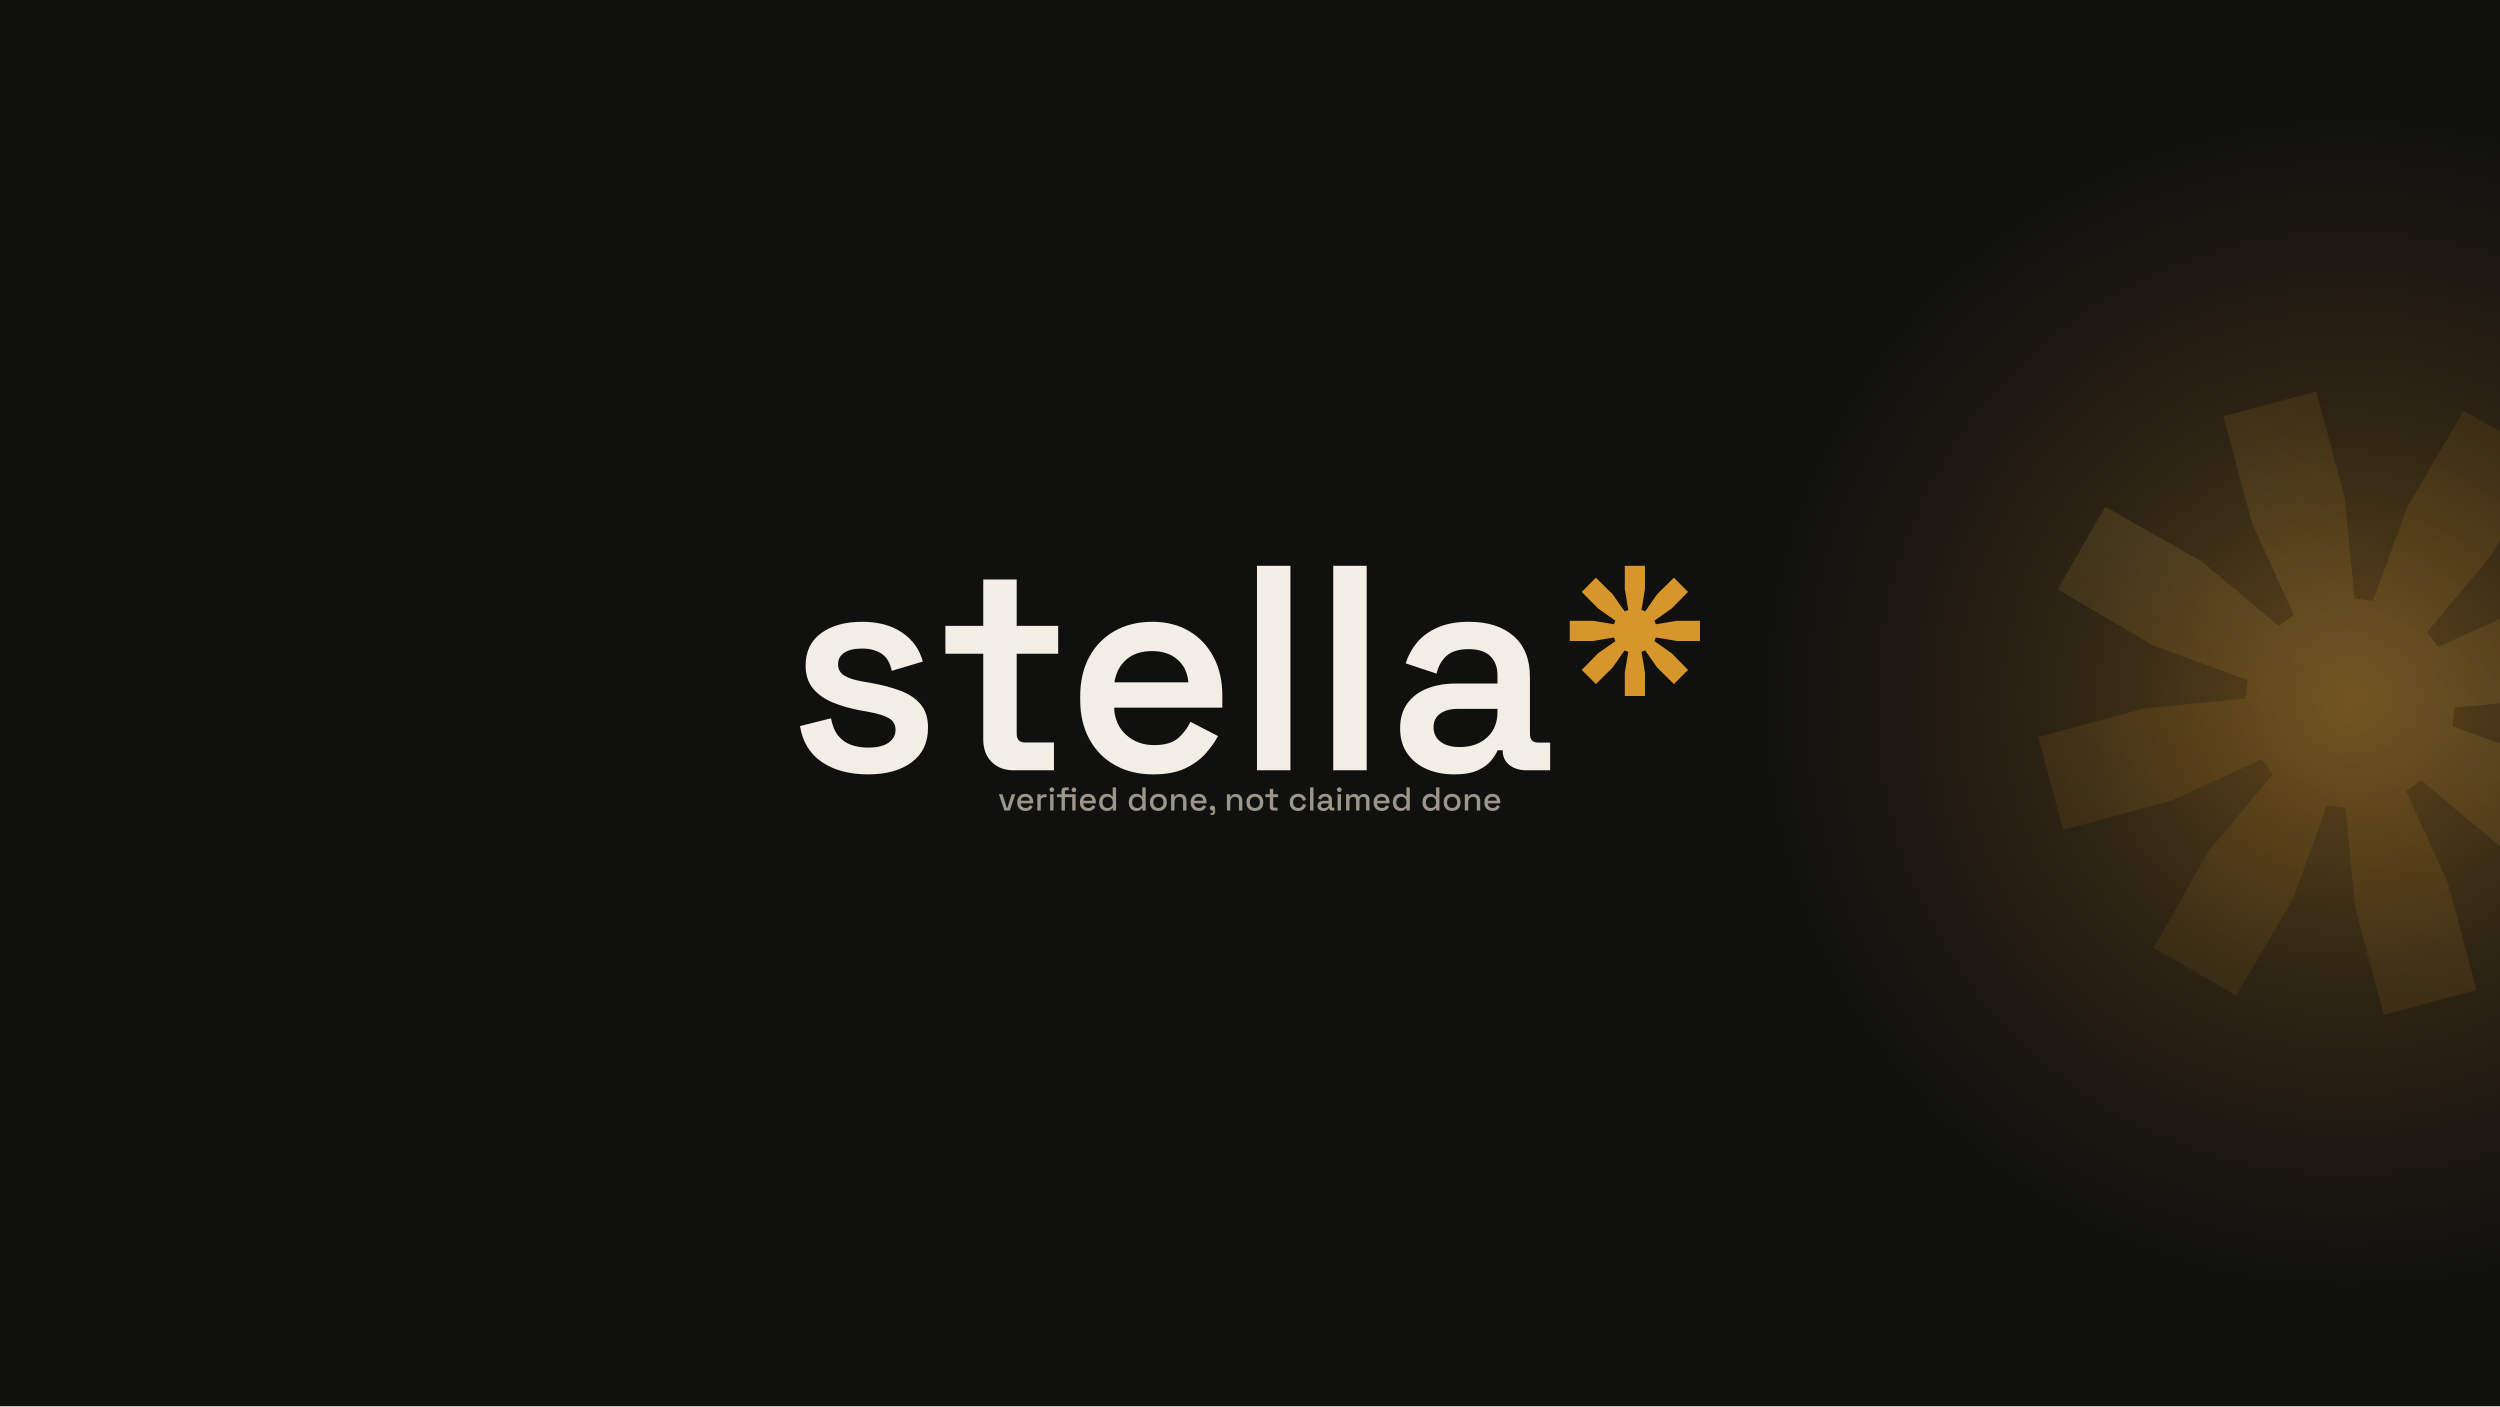
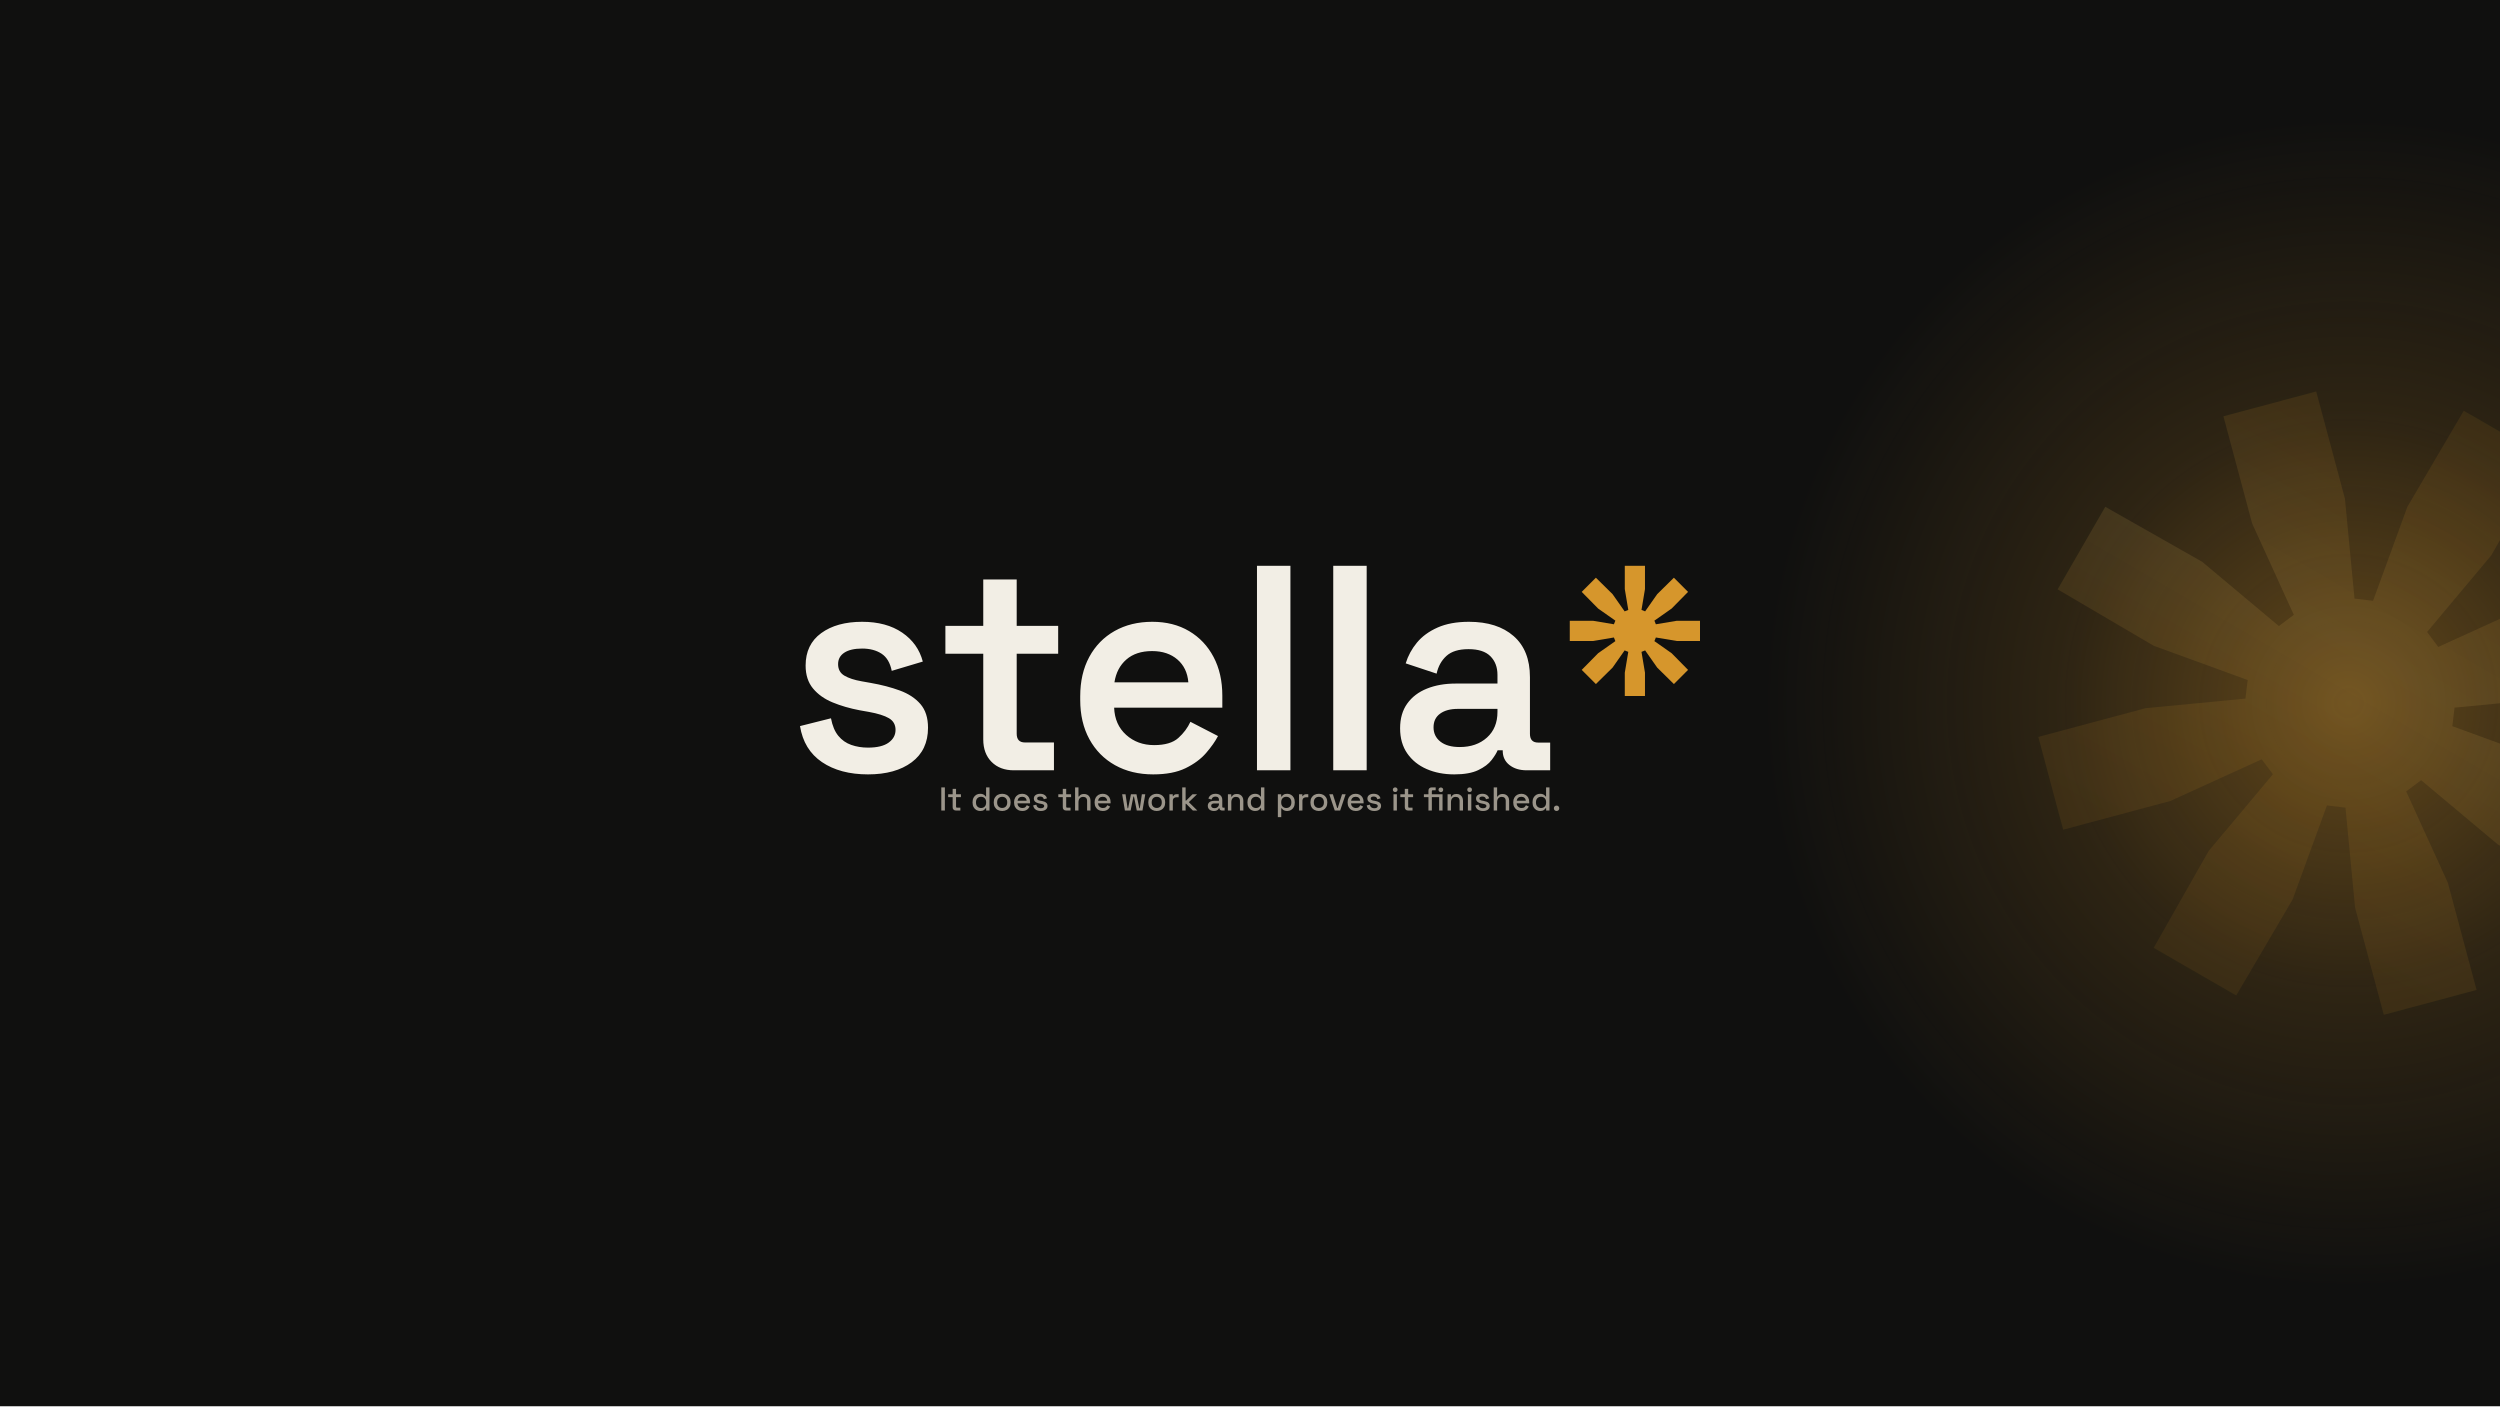
<svg xmlns="http://www.w3.org/2000/svg" width="2560" height="1440" viewBox="0 0 2560 1440">
  <defs>
    <radialGradient id="g-s77">
      <stop offset="0" stop-color="#D6962C" stop-opacity="0.42" />
      <stop offset="0.5" stop-color="#D6962C" stop-opacity="0.147" />
      <stop offset="1" stop-color="#D6962C" stop-opacity="0" />
    </radialGradient>
    <linearGradient id="sheen-s78" x1="0" y1="1" x2="1" y2="0">
      <stop offset="0" stop-color="#8B5E1A" />
      <stop offset="0.38" stop-color="#D6962C" />
      <stop offset="0.56" stop-color="#F1C364" />
      <stop offset="0.74" stop-color="#D6962C" />
      <stop offset="1" stop-color="#8B5E1A" />
    </linearGradient>
  </defs>
  <rect width="2560" height="1440" fill="#10100F" />
  <circle cx="2406.4" cy="720.0" r="602.8" fill="url(#g-s77)" />
  <g opacity="0.12" transform="translate(2406.40,720.00) rotate(-15) scale(10.81295) translate(-35.225,62.820)">
    <path class="accent" d="M5.885 -58.271V-67.369H16.385L25.772 -65.796L26.43 -67.438L18.669 -72.882L11.267 -80.393L17.652 -86.778L25.163 -79.376L30.607 -71.615L32.249 -72.273L30.676 -81.66V-92.16H39.774V-81.66L38.2 -72.273L39.843 -71.615L45.287 -79.376L52.798 -86.778L59.183 -80.393L51.781 -72.882L44.02 -67.438L44.678 -65.796L54.065 -67.369H64.565V-58.271H54.065L44.678 -59.845L44.02 -58.202L51.781 -52.758L59.183 -45.247L52.798 -38.862L45.287 -46.264L39.843 -54.025L38.2 -53.367L39.774 -43.98V-33.48H30.676V-43.98L32.249 -53.367L30.607 -54.025L25.163 -46.264L17.652 -38.862L11.267 -45.247L18.669 -52.758L26.43 -58.202L25.772 -59.845L16.385 -58.271Z" fill="url(#sheen-s78)" />
  </g>
  <g transform="translate(819.20,579.35) scale(2.2725)">
    <path d="M30.646 94.003Q18.083 94.003 9.909 88.474Q1.735 82.944 0 72.237L13.959 68.725Q14.904 73.748 17.26 76.623Q19.617 79.498 23.096 80.721Q26.575 81.943 30.646 81.943Q36.808 81.943 39.93 79.695Q43.052 77.447 43.052 73.958Q43.052 70.447 40.085 68.697Q37.117 66.948 31.025 65.848L26.924 65.121Q20.216 63.85 14.693 61.569Q9.17 59.288 5.851 55.276Q2.531 51.264 2.531 44.974Q2.531 35.485 9.537 30.365Q16.543 25.245 27.99 25.245Q38.918 25.245 46.055 30.128Q53.193 35.011 55.339 43.164L41.34 47.35Q40.241 41.887 36.716 39.596Q33.191 37.305 27.99 37.305Q22.813 37.305 19.989 39.147Q17.165 40.988 17.165 44.322Q17.165 47.851 20.028 49.526Q22.892 51.201 27.783 52.06L31.884 52.788Q39.119 54.058 44.982 56.208Q50.846 58.357 54.266 62.315Q57.686 66.273 57.686 72.981Q57.686 83.043 50.351 88.523Q43.016 94.003 30.646 94.003Z M96.32 92.16Q90.1 92.16 86.337 88.386Q82.575 84.613 82.575 78.244V39.629H65.513V27.088H82.575V6.168H97.644V27.088H116.332V39.629H97.644V75.67Q97.644 79.62 101.376 79.62H114.43V92.16Z M159.134 94.003Q149.368 94.003 141.953 89.856Q134.537 85.709 130.401 78.15Q126.266 70.591 126.266 60.414V58.834Q126.266 48.634 130.347 41.087Q134.429 33.54 141.767 29.392Q149.105 25.245 158.755 25.245Q168.251 25.245 175.326 29.432Q182.401 33.619 186.351 41.097Q190.301 48.575 190.301 58.535V63.943H141.551Q141.838 71.579 146.957 76.195Q152.077 80.811 159.568 80.811Q166.892 80.811 170.471 77.599Q174.051 74.386 175.923 70.308L188.355 76.727Q186.489 80.311 183 84.349Q179.511 88.388 173.764 91.196Q168.018 94.003 159.134 94.003ZM141.683 52.535H174.992Q174.465 46.044 170.07 42.241Q165.674 38.437 158.647 38.437Q151.425 38.437 147.061 42.241Q142.697 46.044 141.683 52.535Z M205.918 92.16V0H220.987V92.16Z M240.281 92.16V0H255.349V92.16Z M294.803 94.003Q287.872 94.003 282.354 91.591Q276.835 89.178 273.621 84.539Q270.407 79.899 270.407 73.254Q270.407 66.586 273.621 62.101Q276.835 57.616 282.505 55.347Q288.174 53.078 295.409 53.078H314.282V49.138Q314.282 43.977 311.109 40.773Q307.936 37.568 301.225 37.568Q294.645 37.568 291.283 40.629Q287.921 43.691 286.861 48.605L272.925 43.977Q274.505 38.859 277.983 34.642Q281.46 30.426 287.284 27.836Q293.108 25.245 301.442 25.245Q314.206 25.245 321.561 31.673Q328.916 38.102 328.916 50.184V75.716Q328.916 79.666 332.602 79.666H338.03V92.16H327.431Q322.698 92.16 319.677 89.779Q316.655 87.397 316.655 83.401V83.132H314.361Q313.627 84.942 311.634 87.544Q309.641 90.146 305.622 92.074Q301.603 94.003 294.803 94.003ZM297.285 81.68Q304.816 81.68 309.549 77.404Q314.282 73.129 314.282 65.848V64.486H296.41Q291.41 64.486 288.443 66.633Q285.476 68.781 285.476 72.796Q285.476 76.812 288.574 79.246Q291.673 81.68 297.285 81.68Z" fill="#F2EEE5" />
    <path d="M346.864 33.889V24.791H357.364L366.751 26.364L367.409 24.722L359.648 19.278L352.245 11.767L358.631 5.381L366.142 12.784L371.586 20.545L373.228 19.887L371.655 10.5V0H380.753V10.5L379.179 19.887L380.822 20.545L386.266 12.784L393.777 5.381L400.162 11.767L392.76 19.278L384.998 24.722L385.657 26.364L395.044 24.791H405.544V33.889H395.044L385.657 32.315L384.998 33.958L392.76 39.402L400.162 46.913L393.777 53.298L386.266 45.896L380.822 38.135L379.179 38.793L380.753 48.18V58.68H371.655V48.18L373.228 38.793L371.586 38.135L366.142 45.896L358.631 53.298L352.245 46.913L359.648 39.402L367.409 33.958L366.751 32.315L357.364 33.889Z" fill="#D6962C" />
  </g>
-   <path d="M1028.49 829.98 1022.86 813.314H1026.56L1030.99 827.412H1031.52L1035.95 813.314H1039.65L1034.02 829.98Z M1050.09 830.454Q1047.58 830.454 1045.68 829.388Q1043.78 828.322 1042.72 826.382Q1041.66 824.442 1041.66 821.85V821.444Q1041.66 818.84 1042.71 816.906Q1043.76 814.972 1045.63 813.906Q1047.51 812.84 1049.97 812.84Q1052.38 812.84 1054.19 813.892Q1056 814.945 1057.01 816.843Q1058.03 818.742 1058.03 821.29V822.615H1045.18Q1045.26 824.814 1046.68 826.104Q1048.09 827.395 1050.18 827.395Q1052.15 827.395 1053.15 826.522Q1054.14 825.648 1054.66 824.5L1057.57 825.972Q1057.08 826.934 1056.19 827.978Q1055.29 829.022 1053.83 829.738Q1052.36 830.454 1050.09 830.454ZM1045.22 819.931H1054.49Q1054.35 818.05 1053.13 816.974Q1051.9 815.899 1049.95 815.899Q1047.96 815.899 1046.73 816.974Q1045.5 818.05 1045.22 819.931Z M1062.23 829.98V813.314H1065.65V815.268H1066.19Q1066.59 814.217 1067.48 813.732Q1068.37 813.246 1069.69 813.246H1071.69V816.373H1069.57Q1067.86 816.373 1066.79 817.301Q1065.72 818.229 1065.72 820.177V829.98Z M1075.33 829.98V813.314H1078.81V829.98ZM1077.07 811.043Q1076.06 811.043 1075.37 810.382Q1074.67 809.72 1074.67 808.668Q1074.67 807.603 1075.37 806.948Q1076.06 806.292 1077.07 806.292Q1078.11 806.292 1078.79 806.948Q1079.47 807.603 1079.47 808.668Q1079.47 809.72 1078.79 810.382Q1078.11 811.043 1077.07 811.043Z M1087 829.98V816.241H1082.34V813.314H1087V809.656Q1087 808.108 1087.91 807.2Q1088.81 806.292 1090.35 806.292H1094.41V809.219H1091.46Q1090.49 809.219 1090.49 810.234V813.314H1097.96V816.241H1090.49V829.98ZM1097.96 829.98V813.314H1101.45V829.98ZM1099.71 811.131Q1098.7 811.131 1098 810.47Q1097.31 809.808 1097.31 808.756Q1097.31 807.691 1098 807.036Q1098.7 806.38 1099.71 806.38Q1100.75 806.38 1101.43 807.036Q1102.1 807.691 1102.1 808.756Q1102.1 809.808 1101.43 810.47Q1100.75 811.131 1099.71 811.131Z M1114.22 830.454Q1111.71 830.454 1109.81 829.388Q1107.9 828.322 1106.84 826.382Q1105.78 824.442 1105.78 821.85V821.444Q1105.78 818.84 1106.83 816.906Q1107.88 814.972 1109.76 813.906Q1111.64 812.84 1114.09 812.84Q1116.51 812.84 1118.32 813.892Q1120.12 814.945 1121.14 816.843Q1122.16 818.742 1122.16 821.29V822.615H1109.31Q1109.39 824.814 1110.8 826.104Q1112.22 827.395 1114.31 827.395Q1116.28 827.395 1117.27 826.522Q1118.27 825.648 1118.79 824.5L1121.7 825.972Q1121.21 826.934 1120.31 827.978Q1119.42 829.022 1117.95 829.738Q1116.49 830.454 1114.22 830.454ZM1109.34 819.931H1118.62Q1118.48 818.05 1117.25 816.974Q1116.03 815.899 1114.07 815.899Q1112.09 815.899 1110.86 816.974Q1109.63 818.05 1109.34 819.931Z M1133.25 830.454Q1131.18 830.454 1129.42 829.444Q1127.66 828.434 1126.6 826.511Q1125.55 824.588 1125.55 821.894V821.4Q1125.55 818.706 1126.6 816.783Q1127.65 814.86 1129.4 813.85Q1131.16 812.84 1133.25 812.84Q1134.88 812.84 1135.98 813.243Q1137.09 813.645 1137.79 814.264Q1138.49 814.882 1138.86 815.574H1139.4V806.292H1142.88V829.98H1139.47V827.606H1138.93Q1138.31 828.696 1137 829.575Q1135.69 830.454 1133.25 830.454ZM1134.25 827.395Q1136.51 827.395 1137.97 825.942Q1139.44 824.489 1139.44 821.804V821.49Q1139.44 818.804 1137.99 817.352Q1136.53 815.899 1134.25 815.899Q1132 815.899 1130.53 817.352Q1129.05 818.804 1129.05 821.49V821.804Q1129.05 824.489 1130.53 825.942Q1132 827.395 1134.25 827.395Z M1163.57 830.454Q1161.5 830.454 1159.74 829.444Q1157.98 828.434 1156.92 826.511Q1155.87 824.588 1155.87 821.894V821.4Q1155.87 818.706 1156.92 816.783Q1157.97 814.86 1159.72 813.85Q1161.48 812.84 1163.57 812.84Q1165.2 812.84 1166.31 813.243Q1167.41 813.645 1168.11 814.264Q1168.81 814.882 1169.18 815.574H1169.72V806.292H1173.2V829.98H1169.79V827.606H1169.25Q1168.63 828.696 1167.32 829.575Q1166.01 830.454 1163.57 830.454ZM1164.57 827.395Q1166.83 827.395 1168.29 825.942Q1169.76 824.489 1169.76 821.804V821.49Q1169.76 818.804 1168.31 817.352Q1166.85 815.899 1164.57 815.899Q1162.32 815.899 1160.85 817.352Q1159.37 818.804 1159.37 821.49V821.804Q1159.37 824.489 1160.85 825.942Q1162.32 827.395 1164.57 827.395Z M1186.19 830.454Q1183.69 830.454 1181.73 829.421Q1179.78 828.388 1178.67 826.465Q1177.56 824.542 1177.56 821.894V821.4Q1177.56 818.752 1178.67 816.829Q1179.78 814.906 1181.73 813.873Q1183.69 812.84 1186.19 812.84Q1188.7 812.84 1190.65 813.873Q1192.61 814.906 1193.72 816.829Q1194.82 818.752 1194.82 821.4V821.894Q1194.82 824.542 1193.72 826.465Q1192.61 828.388 1190.65 829.421Q1188.7 830.454 1186.19 830.454ZM1186.19 827.351Q1188.49 827.351 1189.91 825.88Q1191.34 824.41 1191.34 821.804V821.49Q1191.34 818.884 1189.93 817.414Q1188.51 815.943 1186.19 815.943Q1183.91 815.943 1182.48 817.414Q1181.04 818.884 1181.04 821.49V821.804Q1181.04 824.41 1182.48 825.88Q1183.91 827.351 1186.19 827.351Z M1199.18 829.98V813.314H1202.6V815.809H1203.14Q1203.61 814.776 1204.82 813.898Q1206.04 813.019 1208.43 813.019Q1210.34 813.019 1211.81 813.863Q1213.29 814.706 1214.13 816.256Q1214.98 817.806 1214.98 819.963V829.98H1211.49V820.231Q1211.49 818.051 1210.42 817.021Q1209.34 815.991 1207.42 815.991Q1205.26 815.991 1203.96 817.424Q1202.67 818.857 1202.67 821.559V829.98Z M1227.62 830.454Q1225.1 830.454 1223.2 829.388Q1221.3 828.322 1220.24 826.382Q1219.18 824.442 1219.18 821.85V821.444Q1219.18 818.84 1220.23 816.906Q1221.28 814.972 1223.16 813.906Q1225.04 812.84 1227.49 812.84Q1229.9 812.84 1231.71 813.892Q1233.52 814.945 1234.54 816.843Q1235.55 818.742 1235.55 821.29V822.615H1222.71Q1222.79 824.814 1224.2 826.104Q1225.62 827.395 1227.71 827.395Q1229.68 827.395 1230.67 826.522Q1231.67 825.648 1232.19 824.5L1235.09 825.972Q1234.61 826.934 1233.71 827.978Q1232.82 829.022 1231.35 829.738Q1229.88 830.454 1227.62 830.454ZM1222.74 819.931H1232.01Q1231.88 818.05 1230.65 816.974Q1229.42 815.899 1227.47 815.899Q1225.48 815.899 1224.26 816.974Q1223.03 818.05 1222.74 819.931Z M1239.55 834.587V832.594H1240.69Q1242.09 832.594 1242.09 831.203V830.12H1241.56Q1240.39 830.12 1239.62 829.409Q1238.84 828.697 1238.84 827.599Q1238.84 826.435 1239.62 825.702Q1240.39 824.968 1241.56 824.968Q1242.74 824.968 1243.51 825.725Q1244.28 826.481 1244.28 827.711V831.224Q1244.28 834.587 1240.93 834.587Z M1256.34 829.98V813.314H1259.75V815.809H1260.29Q1260.77 814.776 1261.98 813.898Q1263.19 813.019 1265.59 813.019Q1267.49 813.019 1268.97 813.863Q1270.45 814.706 1271.29 816.256Q1272.13 817.806 1272.13 819.963V829.98H1268.65V820.231Q1268.65 818.051 1267.57 817.021Q1266.49 815.991 1264.58 815.991Q1262.41 815.991 1261.12 817.424Q1259.82 818.857 1259.82 821.559V829.98Z M1284.97 830.454Q1282.47 830.454 1280.51 829.421Q1278.56 828.388 1277.45 826.465Q1276.34 824.542 1276.34 821.894V821.4Q1276.34 818.752 1277.45 816.829Q1278.56 814.906 1280.51 813.873Q1282.47 812.84 1284.97 812.84Q1287.48 812.84 1289.43 813.873Q1291.39 814.906 1292.49 816.829Q1293.6 818.752 1293.6 821.4V821.894Q1293.6 824.542 1292.49 826.465Q1291.39 828.388 1289.43 829.421Q1287.48 830.454 1284.97 830.454ZM1284.97 827.351Q1287.27 827.351 1288.69 825.88Q1290.12 824.41 1290.12 821.804V821.49Q1290.12 818.884 1288.7 817.414Q1287.29 815.943 1284.97 815.943Q1282.69 815.943 1281.25 817.414Q1279.82 818.884 1279.82 821.49V821.804Q1279.82 824.41 1281.25 825.88Q1282.69 827.351 1284.97 827.351Z M1303.62 829.98Q1302.08 829.98 1301.18 829.072Q1300.27 828.164 1300.27 826.616V816.241H1295.7V813.314H1300.27V807.771H1303.76V813.314H1308.76V816.241H1303.76V826.038Q1303.76 827.053 1304.73 827.053H1308.19V829.98Z M1329.24 830.454Q1326.81 830.454 1324.87 829.433Q1322.92 828.412 1321.8 826.483Q1320.67 824.554 1320.67 821.86V821.434Q1320.67 818.728 1321.8 816.805Q1322.92 814.882 1324.87 813.861Q1326.81 812.84 1329.24 812.84Q1331.63 812.84 1333.32 813.704Q1335.02 814.568 1336.04 816.028Q1337.06 817.488 1337.36 819.254L1333.98 819.968Q1333.83 818.847 1333.28 817.934Q1332.74 817.021 1331.75 816.482Q1330.77 815.943 1329.3 815.943Q1327.84 815.943 1326.67 816.596Q1325.5 817.249 1324.83 818.491Q1324.15 819.733 1324.15 821.49V821.804Q1324.15 823.561 1324.83 824.802Q1325.5 826.044 1326.67 826.697Q1327.84 827.351 1329.3 827.351Q1331.5 827.351 1332.65 826.21Q1333.8 825.07 1334.09 823.303L1337.47 824.083Q1337.08 825.806 1336.05 827.266Q1335.02 828.726 1333.32 829.59Q1331.63 830.454 1329.24 830.454Z M1341.51 829.98V806.292H1345V829.98Z M1355.33 830.454Q1353.56 830.454 1352.14 829.84Q1350.73 829.225 1349.91 828.042Q1349.08 826.858 1349.08 825.168Q1349.08 823.466 1349.91 822.328Q1350.73 821.19 1352.17 820.616Q1353.61 820.041 1355.44 820.041H1360.54V818.963Q1360.54 817.495 1359.65 816.609Q1358.76 815.723 1356.94 815.723Q1355.15 815.723 1354.2 816.569Q1353.25 817.415 1352.94 818.791L1349.7 817.732Q1350.11 816.386 1351 815.285Q1351.89 814.183 1353.38 813.512Q1354.86 812.84 1356.98 812.84Q1360.23 812.84 1362.08 814.486Q1363.93 816.133 1363.93 819.197V826.061Q1363.93 827.076 1364.88 827.076H1366.32V829.98H1363.71Q1362.53 829.98 1361.79 829.365Q1361.05 828.75 1361.05 827.711V827.606H1360.51Q1360.27 828.131 1359.72 828.808Q1359.17 829.486 1358.12 829.97Q1357.07 830.454 1355.33 830.454ZM1355.86 827.571Q1357.94 827.571 1359.24 826.371Q1360.54 825.171 1360.54 823.087V822.725H1355.65Q1354.26 822.725 1353.41 823.321Q1352.56 823.918 1352.56 825.068Q1352.56 826.219 1353.45 826.895Q1354.33 827.571 1355.86 827.571Z M1369.7 829.98V813.314H1373.19V829.98ZM1371.44 811.043Q1370.44 811.043 1369.74 810.382Q1369.05 809.72 1369.05 808.668Q1369.05 807.603 1369.74 806.948Q1370.44 806.292 1371.44 806.292Q1372.49 806.292 1373.16 806.948Q1373.84 807.603 1373.84 808.668Q1373.84 809.72 1373.16 810.382Q1372.49 811.043 1371.44 811.043Z M1378.37 829.98V813.314H1381.78V815.26H1382.32Q1382.78 814.39 1383.83 813.705Q1384.88 813.019 1386.68 813.019Q1388.55 813.019 1389.68 813.79Q1390.82 814.561 1391.38 815.737H1391.92Q1392.5 814.583 1393.61 813.801Q1394.71 813.019 1396.74 813.019Q1398.34 813.019 1399.6 813.691Q1400.87 814.363 1401.61 815.664Q1402.36 816.965 1402.36 818.865V829.98H1398.87V819.134Q1398.87 817.617 1398.04 816.793Q1397.2 815.969 1395.69 815.969Q1394.06 815.969 1393.08 817.018Q1392.1 818.067 1392.1 820.041V829.98H1388.62V819.134Q1388.62 817.617 1387.78 816.793Q1386.95 815.969 1385.44 815.969Q1383.81 815.969 1382.83 817.018Q1381.85 818.067 1381.85 820.041V829.98Z M1414.99 830.454Q1412.48 830.454 1410.58 829.388Q1408.67 828.322 1407.61 826.382Q1406.55 824.442 1406.55 821.85V821.444Q1406.55 818.84 1407.6 816.906Q1408.65 814.972 1410.53 813.906Q1412.41 812.84 1414.86 812.84Q1417.28 812.84 1419.08 813.892Q1420.89 814.945 1421.91 816.843Q1422.92 818.742 1422.92 821.29V822.615H1410.08Q1410.16 824.814 1411.57 826.104Q1412.99 827.395 1415.08 827.395Q1417.05 827.395 1418.04 826.522Q1419.04 825.648 1419.56 824.5L1422.47 825.972Q1421.98 826.934 1421.08 827.978Q1420.19 829.022 1418.72 829.738Q1417.26 830.454 1414.99 830.454ZM1410.11 819.931H1419.39Q1419.25 818.05 1418.02 816.974Q1416.8 815.899 1414.84 815.899Q1412.86 815.899 1411.63 816.974Q1410.4 818.05 1410.11 819.931Z M1434.02 830.454Q1431.95 830.454 1430.19 829.444Q1428.43 828.434 1427.37 826.511Q1426.32 824.588 1426.32 821.894V821.4Q1426.32 818.706 1427.37 816.783Q1428.42 814.86 1430.17 813.85Q1431.93 812.84 1434.02 812.84Q1435.65 812.84 1436.75 813.243Q1437.86 813.645 1438.56 814.264Q1439.26 814.882 1439.63 815.574H1440.17V806.292H1443.65V829.98H1440.24V827.606H1439.7Q1439.08 828.696 1437.77 829.575Q1436.46 830.454 1434.02 830.454ZM1435.02 827.395Q1437.28 827.395 1438.74 825.942Q1440.21 824.489 1440.21 821.804V821.49Q1440.21 818.804 1438.76 817.352Q1437.3 815.899 1435.02 815.899Q1432.77 815.899 1431.3 817.352Q1429.82 818.804 1429.82 821.49V821.804Q1429.82 824.489 1431.3 825.942Q1432.77 827.395 1435.02 827.395Z M1464.34 830.454Q1462.27 830.454 1460.51 829.444Q1458.75 828.434 1457.69 826.511Q1456.64 824.588 1456.64 821.894V821.4Q1456.64 818.706 1457.69 816.783Q1458.74 814.86 1460.49 813.85Q1462.25 812.84 1464.34 812.84Q1465.97 812.84 1467.08 813.243Q1468.18 813.645 1468.88 814.264Q1469.58 814.882 1469.95 815.574H1470.49V806.292H1473.97V829.98H1470.56V827.606H1470.02Q1469.4 828.696 1468.09 829.575Q1466.78 830.454 1464.34 830.454ZM1465.34 827.395Q1467.6 827.395 1469.06 825.942Q1470.53 824.489 1470.53 821.804V821.49Q1470.53 818.804 1469.08 817.352Q1467.62 815.899 1465.34 815.899Q1463.09 815.899 1461.62 817.352Q1460.14 818.804 1460.14 821.49V821.804Q1460.14 824.489 1461.62 825.942Q1463.09 827.395 1465.34 827.395Z M1486.96 830.454Q1484.46 830.454 1482.5 829.421Q1480.55 828.388 1479.44 826.465Q1478.33 824.542 1478.33 821.894V821.4Q1478.33 818.752 1479.44 816.829Q1480.55 814.906 1482.5 813.873Q1484.46 812.84 1486.96 812.84Q1489.47 812.84 1491.42 813.873Q1493.38 814.906 1494.49 816.829Q1495.59 818.752 1495.59 821.4V821.894Q1495.59 824.542 1494.49 826.465Q1493.38 828.388 1491.42 829.421Q1489.47 830.454 1486.96 830.454ZM1486.96 827.351Q1489.26 827.351 1490.68 825.88Q1492.11 824.41 1492.11 821.804V821.49Q1492.11 818.884 1490.7 817.414Q1489.28 815.943 1486.96 815.943Q1484.68 815.943 1483.25 817.414Q1481.81 818.884 1481.81 821.49V821.804Q1481.81 824.41 1483.25 825.88Q1484.68 827.351 1486.96 827.351Z M1499.95 829.98V813.314H1503.37V815.809H1503.91Q1504.38 814.776 1505.59 813.898Q1506.81 813.019 1509.2 813.019Q1511.11 813.019 1512.58 813.863Q1514.06 814.706 1514.9 816.256Q1515.75 817.806 1515.75 819.963V829.98H1512.26V820.231Q1512.26 818.051 1511.19 817.021Q1510.11 815.991 1508.19 815.991Q1506.03 815.991 1504.73 817.424Q1503.44 818.857 1503.44 821.559V829.98Z M1528.39 830.454Q1525.87 830.454 1523.97 829.388Q1522.07 828.322 1521.01 826.382Q1519.95 824.442 1519.95 821.85V821.444Q1519.95 818.84 1521 816.906Q1522.05 814.972 1523.93 813.906Q1525.81 812.84 1528.26 812.84Q1530.67 812.84 1532.48 813.892Q1534.29 814.945 1535.31 816.843Q1536.32 818.742 1536.32 821.29V822.615H1523.48Q1523.56 824.814 1524.97 826.104Q1526.39 827.395 1528.48 827.395Q1530.45 827.395 1531.44 826.522Q1532.44 825.648 1532.96 824.5L1535.86 825.972Q1535.38 826.934 1534.48 827.978Q1533.59 829.022 1532.12 829.738Q1530.65 830.454 1528.39 830.454ZM1523.51 819.931H1532.78Q1532.65 818.05 1531.42 816.974Q1530.19 815.899 1528.24 815.899Q1526.25 815.899 1525.03 816.974Q1523.8 818.05 1523.51 819.931Z" fill="#9B958A" />
+   <path d="M963.884 829.98V806.292H967.545V829.98Z M978.854 829.98Q977.315 829.98 976.413 829.072Q975.511 828.164 975.511 826.616V816.241H970.936V813.314H975.511V807.771H978.993V813.314H983.998V816.241H978.993V826.038Q978.993 827.053 979.964 827.053H983.426V829.98Z M1003.61 830.454Q1001.54 830.454 999.777 829.444Q998.016 828.434 996.961 826.511Q995.906 824.588 995.906 821.894V821.4Q995.906 818.706 996.955 816.783Q998.004 814.86 999.76 813.85Q1001.52 812.84 1003.61 812.84Q1005.23 812.84 1006.34 813.243Q1007.45 813.645 1008.15 814.264Q1008.85 814.882 1009.22 815.574H1009.76V806.292H1013.24V829.98H1009.82V827.606H1009.29Q1008.66 828.696 1007.36 829.575Q1006.05 830.454 1003.61 830.454ZM1004.61 827.395Q1006.87 827.395 1008.33 825.942Q1009.8 824.489 1009.8 821.804V821.49Q1009.8 818.804 1008.34 817.352Q1006.89 815.899 1004.61 815.899Q1002.36 815.899 1000.89 817.352Q999.412 818.804 999.412 821.49V821.804Q999.412 824.489 1000.89 825.942Q1002.36 827.395 1004.61 827.395Z M1026.23 830.454Q1023.73 830.454 1021.77 829.421Q1019.82 828.388 1018.71 826.465Q1017.6 824.542 1017.6 821.894V821.4Q1017.6 818.752 1018.71 816.829Q1019.82 814.906 1021.77 813.873Q1023.73 812.84 1026.23 812.84Q1028.73 812.84 1030.69 813.873Q1032.64 814.906 1033.75 816.829Q1034.86 818.752 1034.86 821.4V821.894Q1034.86 824.542 1033.75 826.465Q1032.64 828.388 1030.69 829.421Q1028.73 830.454 1026.23 830.454ZM1026.23 827.351Q1028.52 827.351 1029.95 825.88Q1031.38 824.41 1031.38 821.804V821.49Q1031.38 818.884 1029.96 817.414Q1028.55 815.943 1026.23 815.943Q1023.95 815.943 1022.51 817.414Q1021.08 818.884 1021.08 821.49V821.804Q1021.08 824.41 1022.51 825.88Q1023.95 827.351 1026.23 827.351Z M1046.85 830.454Q1044.33 830.454 1042.43 829.388Q1040.53 828.322 1039.47 826.382Q1038.41 824.442 1038.41 821.85V821.444Q1038.41 818.84 1039.46 816.906Q1040.51 814.972 1042.38 813.906Q1044.26 812.84 1046.72 812.84Q1049.13 812.84 1050.94 813.892Q1052.75 814.945 1053.76 816.843Q1054.78 818.742 1054.78 821.29V822.615H1041.94Q1042.02 824.814 1043.43 826.104Q1044.84 827.395 1046.93 827.395Q1048.9 827.395 1049.9 826.522Q1050.89 825.648 1051.42 824.5L1054.32 825.972Q1053.84 826.934 1052.94 827.978Q1052.04 829.022 1050.58 829.738Q1049.11 830.454 1046.85 830.454ZM1041.97 819.931H1051.24Q1051.11 818.05 1049.88 816.974Q1048.65 815.899 1046.7 815.899Q1044.71 815.899 1043.48 816.974Q1042.25 818.05 1041.97 819.931Z M1065.8 830.454Q1062.63 830.454 1060.52 829.032Q1058.42 827.611 1057.97 824.747L1061.22 823.956Q1061.46 825.354 1062.12 826.155Q1062.77 826.956 1063.73 827.297Q1064.69 827.638 1065.8 827.638Q1067.48 827.638 1068.37 827.007Q1069.27 826.376 1069.27 825.361Q1069.27 824.334 1068.42 823.858Q1067.57 823.381 1065.93 823.087L1064.77 822.882Q1063.08 822.567 1061.69 821.987Q1060.31 821.407 1059.48 820.393Q1058.66 819.38 1058.66 817.804Q1058.66 815.43 1060.43 814.135Q1062.21 812.84 1065.11 812.84Q1067.92 812.84 1069.73 814.098Q1071.54 815.356 1072.07 817.517L1068.83 818.451Q1068.53 816.928 1067.55 816.292Q1066.57 815.656 1065.11 815.656Q1063.67 815.656 1062.86 816.179Q1062.05 816.703 1062.05 817.672Q1062.05 818.674 1062.85 819.146Q1063.64 819.618 1065.01 819.857L1066.17 820.061Q1067.99 820.376 1069.47 820.923Q1070.94 821.469 1071.8 822.472Q1072.66 823.474 1072.66 825.163Q1072.66 827.696 1070.8 829.075Q1068.94 830.454 1065.8 830.454Z M1091.64 829.98Q1090.1 829.98 1089.2 829.072Q1088.3 828.164 1088.3 826.616V816.241H1083.72V813.314H1088.3V807.771H1091.78V813.314H1096.79V816.241H1091.78V826.038Q1091.78 827.053 1092.75 827.053H1096.21V829.98Z M1100.88 829.98V806.292H1104.36V815.662H1104.9Q1105.22 815.026 1105.85 814.42Q1106.47 813.813 1107.51 813.422Q1108.54 813.031 1110.13 813.031Q1112.03 813.031 1113.51 813.875Q1114.99 814.718 1115.83 816.262Q1116.67 817.806 1116.67 819.963V829.98H1113.19V820.231Q1113.19 818.051 1112.11 817.027Q1111.03 816.002 1109.12 816.002Q1106.95 816.002 1105.66 817.43Q1104.36 818.857 1104.36 821.559V829.98Z M1129.31 830.454Q1126.8 830.454 1124.9 829.388Q1123 828.322 1121.94 826.382Q1120.88 824.442 1120.88 821.85V821.444Q1120.88 818.84 1121.93 816.906Q1122.98 814.972 1124.85 813.906Q1126.73 812.84 1129.19 812.84Q1131.6 812.84 1133.41 813.892Q1135.22 814.945 1136.23 816.843Q1137.25 818.742 1137.25 821.29V822.615H1124.4Q1124.48 824.814 1125.9 826.104Q1127.31 827.395 1129.4 827.395Q1131.37 827.395 1132.37 826.522Q1133.36 825.648 1133.88 824.5L1136.79 825.972Q1136.3 826.934 1135.41 827.978Q1134.51 829.022 1133.04 829.738Q1131.58 830.454 1129.31 830.454ZM1124.44 819.931H1133.71Q1133.57 818.05 1132.35 816.974Q1131.12 815.899 1129.16 815.899Q1127.18 815.899 1125.95 816.974Q1124.72 818.05 1124.44 819.931Z M1151.91 829.98 1149.07 813.314H1152.55L1154.65 827.637H1155.19L1158.08 813.314H1163.73L1166.62 827.637H1167.16L1169.26 813.314H1172.75L1169.9 829.98H1164.06L1161.18 815.657H1160.64L1157.75 829.98Z M1184.5 830.454Q1182 830.454 1180.04 829.421Q1178.09 828.388 1176.98 826.465Q1175.87 824.542 1175.87 821.894V821.4Q1175.87 818.752 1176.98 816.829Q1178.09 814.906 1180.04 813.873Q1182 812.84 1184.5 812.84Q1187 812.84 1188.96 813.873Q1190.91 814.906 1192.02 816.829Q1193.13 818.752 1193.13 821.4V821.894Q1193.13 824.542 1192.02 826.465Q1190.91 828.388 1188.96 829.421Q1187 830.454 1184.5 830.454ZM1184.5 827.351Q1186.79 827.351 1188.22 825.88Q1189.65 824.41 1189.65 821.804V821.49Q1189.65 818.884 1188.23 817.414Q1186.82 815.943 1184.5 815.943Q1182.22 815.943 1180.78 817.414Q1179.35 818.884 1179.35 821.49V821.804Q1179.35 824.41 1180.78 825.88Q1182.22 827.351 1184.5 827.351Z M1197.49 829.98V813.314H1200.91V815.268H1201.44Q1201.85 814.217 1202.74 813.732Q1203.62 813.246 1204.95 813.246H1206.95V816.373H1204.83Q1203.12 816.373 1202.05 817.301Q1200.97 818.229 1200.97 820.177V829.98Z M1210.59 829.98V806.292H1214.07V819.803H1214.61L1221.16 813.314H1225.81L1217.37 821.4L1226.08 829.98H1221.49L1214.61 823.053H1214.07V829.98Z M1243.01 830.454Q1241.24 830.454 1239.83 829.84Q1238.41 829.225 1237.59 828.042Q1236.77 826.858 1236.77 825.168Q1236.77 823.466 1237.59 822.328Q1238.41 821.19 1239.86 820.616Q1241.3 820.041 1243.12 820.041H1248.22V818.963Q1248.22 817.495 1247.34 816.609Q1246.45 815.723 1244.62 815.723Q1242.83 815.723 1241.88 816.569Q1240.93 817.415 1240.62 818.791L1237.39 817.732Q1237.79 816.386 1238.68 815.285Q1239.57 814.183 1241.06 813.512Q1242.55 812.84 1244.67 812.84Q1247.91 812.84 1249.76 814.486Q1251.62 816.133 1251.62 819.197V826.061Q1251.62 827.076 1252.56 827.076H1254V829.98H1251.4Q1250.21 829.98 1249.47 829.365Q1248.73 828.75 1248.73 827.711V827.606H1248.2Q1247.95 828.131 1247.4 828.808Q1246.85 829.486 1245.8 829.97Q1244.75 830.454 1243.01 830.454ZM1243.55 827.571Q1245.62 827.571 1246.92 826.371Q1248.22 825.171 1248.22 823.087V822.725H1243.33Q1241.95 822.725 1241.1 823.321Q1240.25 823.918 1240.25 825.068Q1240.25 826.219 1241.13 826.895Q1242.01 827.571 1243.55 827.571Z M1257.39 829.98V813.314H1260.8V815.809H1261.34Q1261.82 814.776 1263.03 813.898Q1264.24 813.019 1266.64 813.019Q1268.54 813.019 1270.02 813.863Q1271.5 814.706 1272.34 816.256Q1273.18 817.806 1273.18 819.963V829.98H1269.7V820.231Q1269.7 818.051 1268.62 817.021Q1267.54 815.991 1265.63 815.991Q1263.46 815.991 1262.17 817.424Q1260.87 818.857 1260.87 821.559V829.98Z M1285.09 830.454Q1283.02 830.454 1281.26 829.444Q1279.5 828.434 1278.44 826.511Q1277.39 824.588 1277.39 821.894V821.4Q1277.39 818.706 1278.44 816.783Q1279.49 814.86 1281.24 813.85Q1283 812.84 1285.09 812.84Q1286.72 812.84 1287.82 813.243Q1288.93 813.645 1289.63 814.264Q1290.33 814.882 1290.7 815.574H1291.24V806.292H1294.72V829.98H1291.31V827.606H1290.77Q1290.15 828.696 1288.84 829.575Q1287.53 830.454 1285.09 830.454ZM1286.09 827.395Q1288.35 827.395 1289.81 825.942Q1291.28 824.489 1291.28 821.804V821.49Q1291.28 818.804 1289.83 817.352Q1288.37 815.899 1286.09 815.899Q1283.84 815.899 1282.37 817.352Q1280.89 818.804 1280.89 821.49V821.804Q1280.89 824.489 1282.37 825.942Q1283.84 827.395 1286.09 827.395Z M1308.52 836.748V813.314H1311.93V815.688H1312.47Q1313.1 814.576 1314.41 813.708Q1315.73 812.84 1318.15 812.84Q1320.24 812.84 1321.99 813.85Q1323.74 814.86 1324.8 816.777Q1325.85 818.694 1325.85 821.4V821.894Q1325.85 824.588 1324.8 826.511Q1323.76 828.434 1322.01 829.444Q1320.26 830.454 1318.15 830.454Q1316.54 830.454 1315.42 830.051Q1314.31 829.648 1313.62 829.013Q1312.94 828.378 1312.54 827.72H1312V836.748ZM1317.15 827.395Q1319.43 827.395 1320.89 825.942Q1322.35 824.489 1322.35 821.804V821.49Q1322.35 818.804 1320.88 817.352Q1319.41 815.899 1317.15 815.899Q1314.91 815.899 1313.43 817.352Q1311.96 818.804 1311.96 821.49V821.804Q1311.96 824.489 1313.43 825.942Q1314.91 827.395 1317.15 827.395Z M1330.21 829.98V813.314H1333.63V815.268H1334.16Q1334.57 814.217 1335.46 813.732Q1336.35 813.246 1337.67 813.246H1339.67V816.373H1337.55Q1335.84 816.373 1334.77 817.301Q1333.69 818.229 1333.69 820.177V829.98Z M1350.52 830.454Q1348.02 830.454 1346.06 829.421Q1344.1 828.388 1343 826.465Q1341.89 824.542 1341.89 821.894V821.4Q1341.89 818.752 1343 816.829Q1344.1 814.906 1346.06 813.873Q1348.02 812.84 1350.52 812.84Q1353.02 812.84 1354.98 813.873Q1356.93 814.906 1358.04 816.829Q1359.15 818.752 1359.15 821.4V821.894Q1359.15 824.542 1358.04 826.465Q1356.93 828.388 1354.98 829.421Q1353.02 830.454 1350.52 830.454ZM1350.52 827.351Q1352.81 827.351 1354.24 825.88Q1355.67 824.41 1355.67 821.804V821.49Q1355.67 818.884 1354.25 817.414Q1352.84 815.943 1350.52 815.943Q1348.24 815.943 1346.8 817.414Q1345.37 818.884 1345.37 821.49V821.804Q1345.37 824.41 1346.8 825.88Q1348.24 827.351 1350.52 827.351Z M1366.79 829.98 1361.16 813.314H1364.86L1369.29 827.412H1369.82L1374.25 813.314H1377.95L1372.32 829.98Z M1388.39 830.454Q1385.88 830.454 1383.98 829.388Q1382.08 828.322 1381.02 826.382Q1379.96 824.442 1379.96 821.85V821.444Q1379.96 818.84 1381.01 816.906Q1382.05 814.972 1383.93 813.906Q1385.81 812.84 1388.27 812.84Q1390.68 812.84 1392.49 813.892Q1394.3 814.945 1395.31 816.843Q1396.33 818.742 1396.33 821.29V822.615H1383.48Q1383.56 824.814 1384.98 826.104Q1386.39 827.395 1388.48 827.395Q1390.45 827.395 1391.45 826.522Q1392.44 825.648 1392.96 824.5L1395.87 825.972Q1395.38 826.934 1394.49 827.978Q1393.59 829.022 1392.12 829.738Q1390.66 830.454 1388.39 830.454ZM1383.52 819.931H1392.79Q1392.65 818.05 1391.43 816.974Q1390.2 815.899 1388.24 815.899Q1386.26 815.899 1385.03 816.974Q1383.8 818.05 1383.52 819.931Z M1407.35 830.454Q1404.17 830.454 1402.07 829.032Q1399.96 827.611 1399.51 824.747L1402.76 823.956Q1403.01 825.354 1403.66 826.155Q1404.32 826.956 1405.28 827.297Q1406.24 827.638 1407.35 827.638Q1409.03 827.638 1409.92 827.007Q1410.82 826.376 1410.82 825.361Q1410.82 824.334 1409.97 823.858Q1409.12 823.381 1407.48 823.087L1406.31 822.882Q1404.63 822.567 1403.24 821.987Q1401.86 821.407 1401.03 820.393Q1400.2 819.38 1400.2 817.804Q1400.2 815.43 1401.98 814.135Q1403.75 812.84 1406.66 812.84Q1409.47 812.84 1411.28 814.098Q1413.08 815.356 1413.61 817.517L1410.38 818.451Q1410.08 816.928 1409.1 816.292Q1408.11 815.656 1406.66 815.656Q1405.22 815.656 1404.41 816.179Q1403.6 816.703 1403.6 817.672Q1403.6 818.674 1404.39 819.146Q1405.19 819.618 1406.55 819.857L1407.71 820.061Q1409.54 820.376 1411.01 820.923Q1412.49 821.469 1413.35 822.472Q1414.21 823.474 1414.21 825.163Q1414.21 827.696 1412.35 829.075Q1410.49 830.454 1407.35 830.454Z M1426.93 829.98V813.314H1430.41V829.98ZM1428.67 811.043Q1427.66 811.043 1426.96 810.382Q1426.27 809.72 1426.27 808.668Q1426.27 807.603 1426.96 806.948Q1427.66 806.292 1428.67 806.292Q1429.71 806.292 1430.39 806.948Q1431.07 807.603 1431.07 808.668Q1431.07 809.72 1430.39 810.382Q1429.71 811.043 1428.67 811.043Z M1441.85 829.98Q1440.31 829.98 1439.41 829.072Q1438.51 828.164 1438.51 826.616V816.241H1433.93V813.314H1438.51V807.771H1441.99V813.314H1447V816.241H1441.99V826.038Q1441.99 827.053 1442.96 827.053H1446.43V829.98Z M1462.73 829.98V816.241H1458.06V813.314H1462.73V809.656Q1462.73 808.108 1463.63 807.2Q1464.53 806.292 1466.07 806.292H1470.13V809.219H1467.18Q1466.21 809.219 1466.21 810.234V813.314H1473.69V816.241H1466.21V829.98ZM1473.69 829.98V813.314H1477.17V829.98ZM1475.43 811.131Q1474.42 811.131 1473.73 810.47Q1473.03 809.808 1473.03 808.756Q1473.03 807.691 1473.73 807.036Q1474.42 806.38 1475.43 806.38Q1476.47 806.38 1477.15 807.036Q1477.83 807.691 1477.83 808.756Q1477.83 809.808 1477.15 810.47Q1476.47 811.131 1475.43 811.131Z M1482.32 829.98V813.314H1485.74V815.809H1486.28Q1486.75 814.776 1487.96 813.898Q1489.18 813.019 1491.57 813.019Q1493.48 813.019 1494.95 813.863Q1496.43 814.706 1497.27 816.256Q1498.12 817.806 1498.12 819.963V829.98H1494.63V820.231Q1494.63 818.051 1493.55 817.021Q1492.48 815.991 1490.56 815.991Q1488.4 815.991 1487.1 817.424Q1485.8 818.857 1485.8 821.559V829.98Z M1503.13 829.98V813.314H1506.62V829.98ZM1504.88 811.043Q1503.87 811.043 1503.17 810.382Q1502.48 809.72 1502.48 808.668Q1502.48 807.603 1503.17 806.948Q1503.87 806.292 1504.88 806.292Q1505.92 806.292 1506.6 806.948Q1507.27 807.603 1507.27 808.668Q1507.27 809.72 1506.6 810.382Q1505.92 811.043 1504.88 811.043Z M1518.61 830.454Q1515.44 830.454 1513.33 829.032Q1511.23 827.611 1510.78 824.747L1514.03 823.956Q1514.28 825.354 1514.93 826.155Q1515.58 826.956 1516.54 827.297Q1517.5 827.638 1518.61 827.638Q1520.29 827.638 1521.19 827.007Q1522.08 826.376 1522.08 825.361Q1522.08 824.334 1521.23 823.858Q1520.38 823.381 1518.74 823.087L1517.58 822.882Q1515.89 822.567 1514.51 821.987Q1513.12 821.407 1512.3 820.393Q1511.47 819.38 1511.47 817.804Q1511.47 815.43 1513.24 814.135Q1515.02 812.84 1517.93 812.84Q1520.73 812.84 1522.54 814.098Q1524.35 815.356 1524.88 817.517L1521.64 818.451Q1521.35 816.928 1520.36 816.292Q1519.38 815.656 1517.93 815.656Q1516.48 815.656 1515.67 816.179Q1514.86 816.703 1514.86 817.672Q1514.86 818.674 1515.66 819.146Q1516.46 819.618 1517.82 819.857L1518.98 820.061Q1520.8 820.376 1522.28 820.923Q1523.75 821.469 1524.61 822.472Q1525.48 823.474 1525.48 825.163Q1525.48 827.696 1523.62 829.075Q1521.76 830.454 1518.61 830.454Z M1529.56 829.98V806.292H1533.05V815.662H1533.58Q1533.9 815.026 1534.53 814.42Q1535.16 813.813 1536.19 813.422Q1537.23 813.031 1538.81 813.031Q1540.72 813.031 1542.19 813.875Q1543.67 814.718 1544.51 816.262Q1545.36 817.806 1545.36 819.963V829.98H1541.87V820.231Q1541.87 818.051 1540.8 817.027Q1539.72 816.002 1537.8 816.002Q1535.64 816.002 1534.34 817.43Q1533.05 818.857 1533.05 821.559V829.98Z M1558 830.454Q1555.48 830.454 1553.58 829.388Q1551.68 828.322 1550.62 826.382Q1549.56 824.442 1549.56 821.85V821.444Q1549.56 818.84 1550.61 816.906Q1551.66 814.972 1553.54 813.906Q1555.42 812.84 1557.87 812.84Q1560.28 812.84 1562.09 813.892Q1563.9 814.945 1564.92 816.843Q1565.93 818.742 1565.93 821.29V822.615H1553.09Q1553.17 824.814 1554.58 826.104Q1556 827.395 1558.09 827.395Q1560.06 827.395 1561.05 826.522Q1562.05 825.648 1562.57 824.5L1565.47 825.972Q1564.99 826.934 1564.09 827.978Q1563.2 829.022 1561.73 829.738Q1560.26 830.454 1558 830.454ZM1553.12 819.931H1562.39Q1562.26 818.05 1561.03 816.974Q1559.8 815.899 1557.85 815.899Q1555.86 815.899 1554.64 816.974Q1553.41 818.05 1553.12 819.931Z M1577.02 830.454Q1574.96 830.454 1573.2 829.444Q1571.44 828.434 1570.38 826.511Q1569.33 824.588 1569.33 821.894V821.4Q1569.33 818.706 1570.37 816.783Q1571.42 814.86 1573.18 813.85Q1574.93 812.84 1577.02 812.84Q1578.65 812.84 1579.76 813.243Q1580.87 813.645 1581.57 814.264Q1582.26 814.882 1582.64 815.574H1583.18V806.292H1586.66V829.98H1583.24V827.606H1582.71Q1582.08 828.696 1580.77 829.575Q1579.47 830.454 1577.02 830.454ZM1578.03 827.395Q1580.28 827.395 1581.75 825.942Q1583.22 824.489 1583.22 821.804V821.49Q1583.22 818.804 1581.76 817.352Q1580.31 815.899 1578.03 815.899Q1575.78 815.899 1574.3 817.352Q1572.83 818.804 1572.83 821.49V821.804Q1572.83 824.489 1574.3 825.942Q1575.78 827.395 1578.03 827.395Z M1593.92 830.454Q1592.73 830.454 1591.94 829.676Q1591.15 828.899 1591.15 827.684Q1591.15 826.469 1591.94 825.697Q1592.73 824.924 1593.92 824.924Q1595.11 824.924 1595.89 825.702Q1596.67 826.479 1596.67 827.694Q1596.67 828.909 1595.89 829.681Q1595.11 830.454 1593.92 830.454Z" fill="#9B958A" />
</svg>
